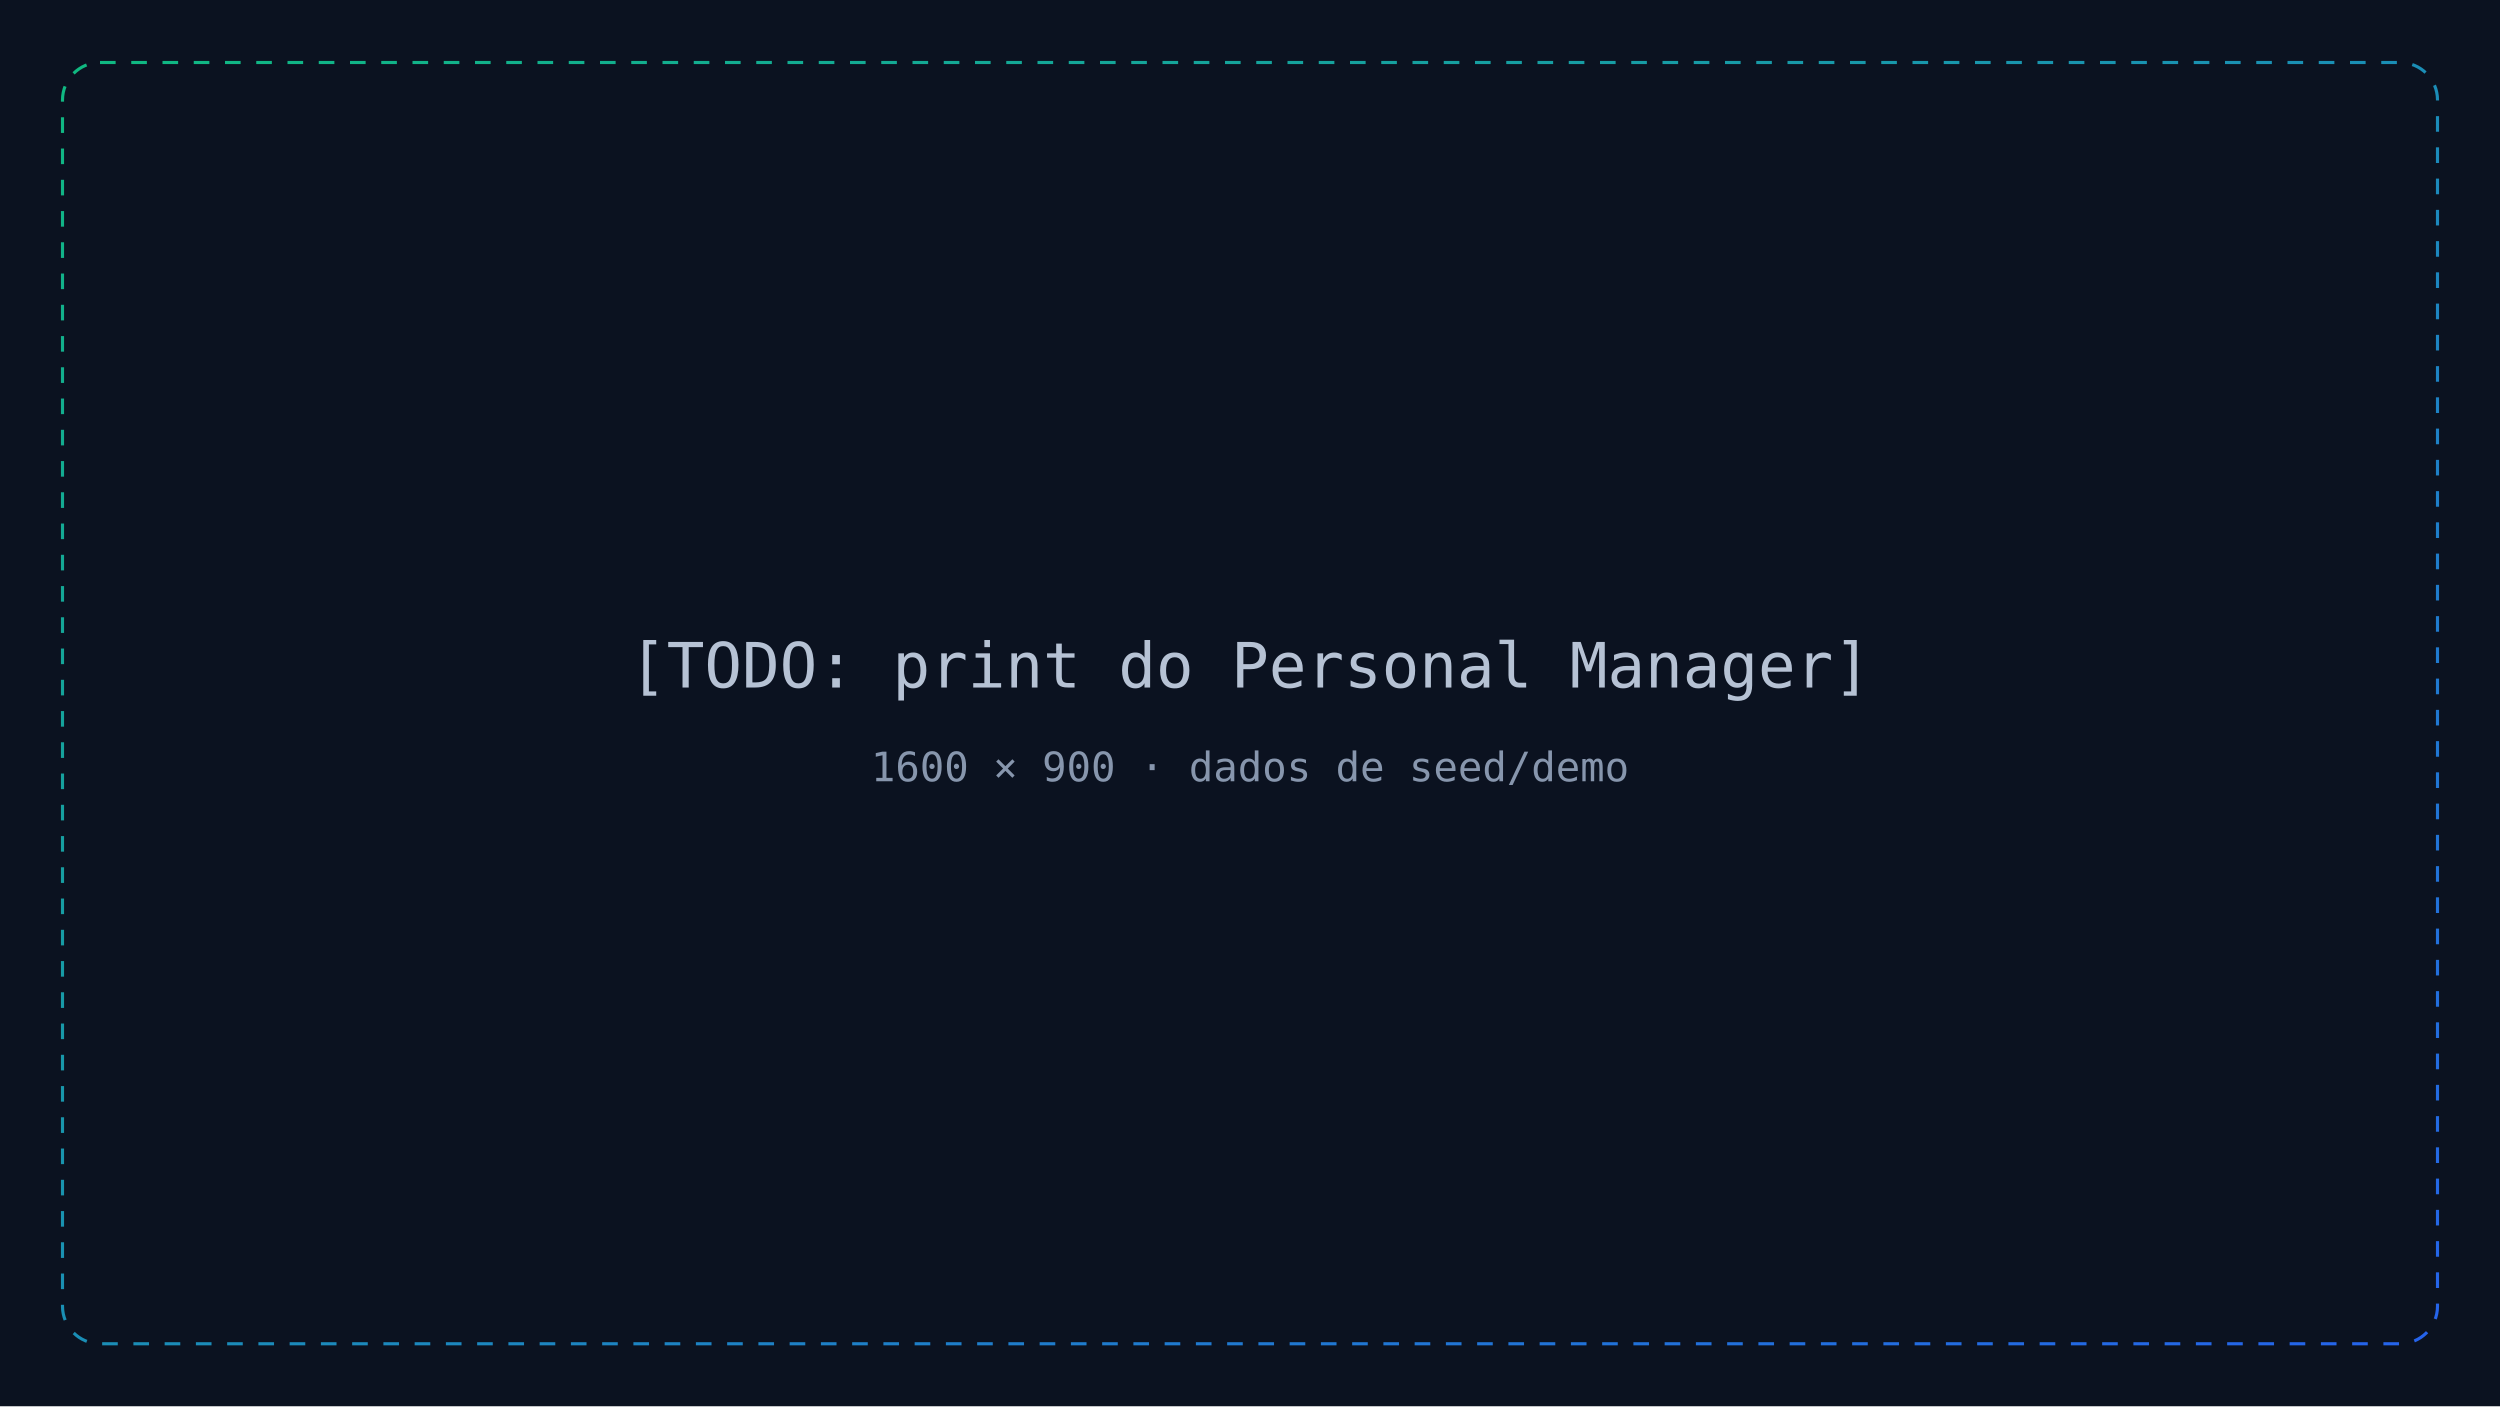
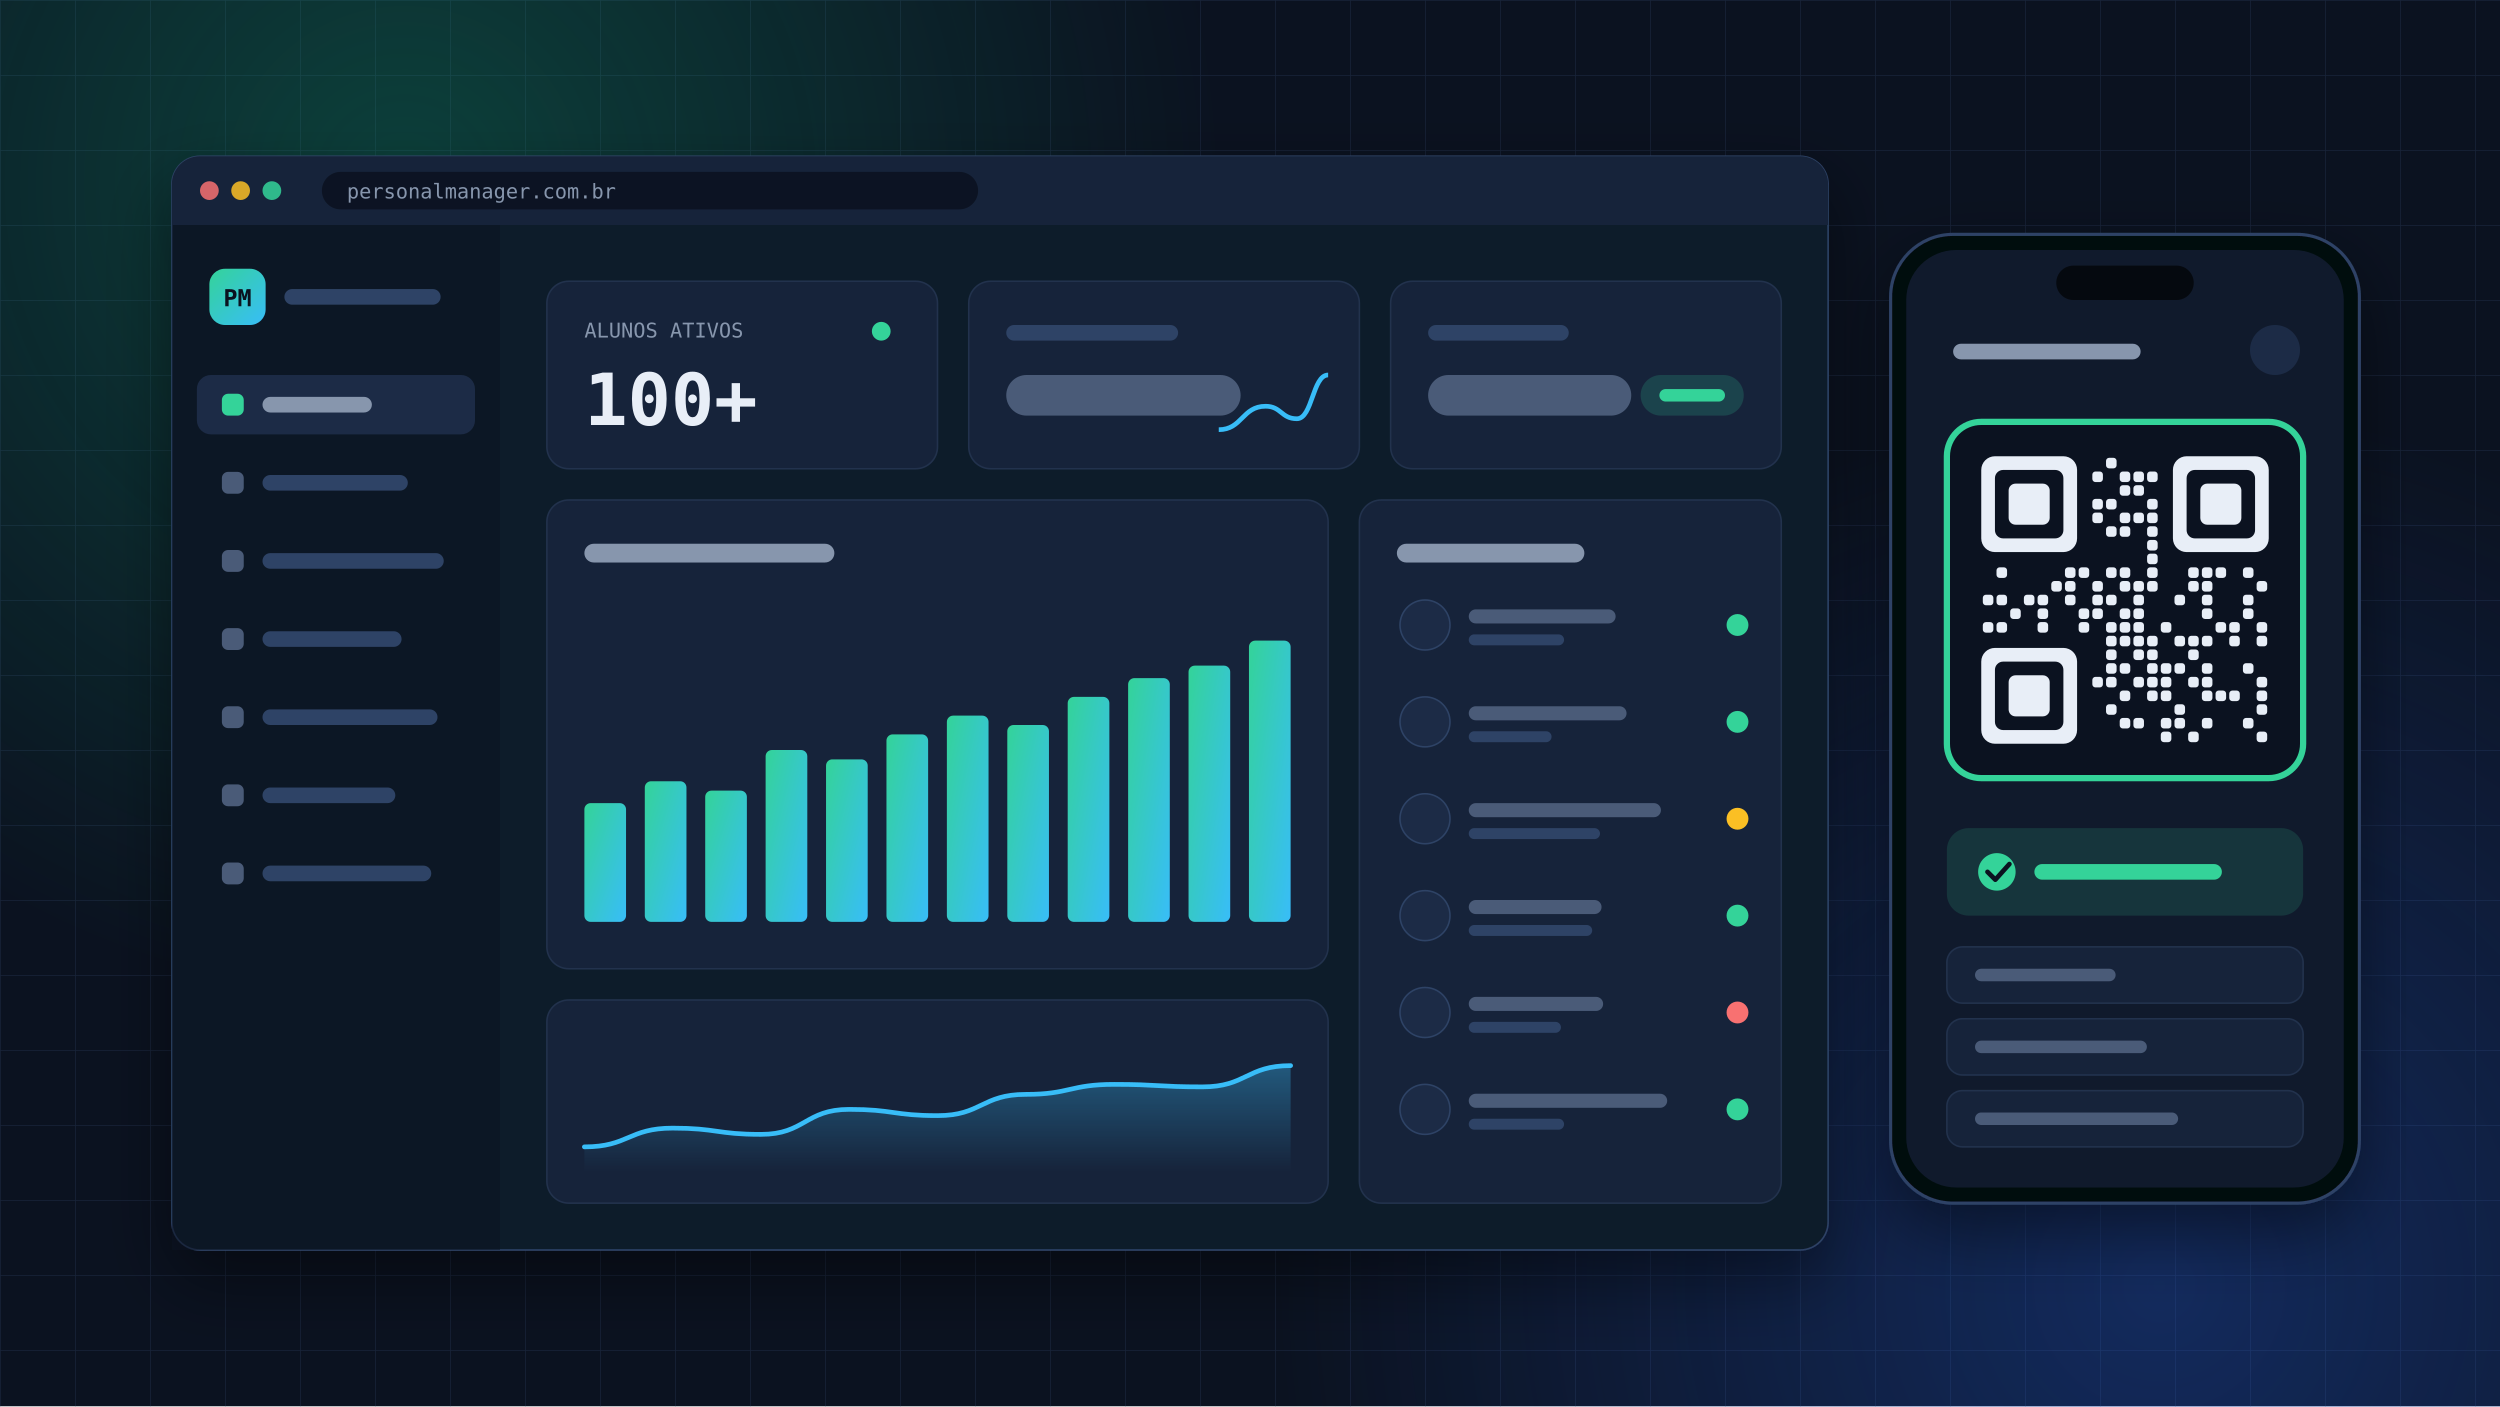
- <svg xmlns="http://www.w3.org/2000/svg" width="1600" height="900" viewBox="0 0 1600 900" role="img" aria-label="TODO: capa do Personal Manager">
+ <svg xmlns="http://www.w3.org/2000/svg" width="1600" height="900" viewBox="0 0 1600 900">
  <defs>
-     <linearGradient id="g" x1="0" y1="0" x2="1" y2="1">
-       <stop offset="0" stop-color="#10B981" />
-       <stop offset="1" stop-color="#2563EB" />
+     <linearGradient id="grad" x1="0" y1="0" x2="1" y2="1">
+       <stop offset="0" stop-color="#34D399" />
+       <stop offset="1" stop-color="#38BDF8" />
    </linearGradient>
+     <linearGradient id="gradH" x1="0" y1="0" x2="1" y2="0">
+       <stop offset="0" stop-color="#34D399" />
+       <stop offset="1" stop-color="#38BDF8" />
+     </linearGradient>
+     <linearGradient id="fadeDown" x1="0" y1="0" x2="0" y2="1">
+       <stop offset="0" stop-color="#34D399" stop-opacity="0.35" />
+       <stop offset="1" stop-color="#34D399" stop-opacity="0" />
+     </linearGradient>
+     <linearGradient id="fadeDownBlue" x1="0" y1="0" x2="0" y2="1">
+       <stop offset="0" stop-color="#38BDF8" stop-opacity="0.35" />
+       <stop offset="1" stop-color="#38BDF8" stop-opacity="0" />
+     </linearGradient>
+     <radialGradient id="glowG">
+       <stop offset="0" stop-color="#10B981" stop-opacity="0.28" />
+       <stop offset="1" stop-color="#10B981" stop-opacity="0" />
+     </radialGradient>
+     <radialGradient id="glowB">
+       <stop offset="0" stop-color="#2563EB" stop-opacity="0.30" />
+       <stop offset="1" stop-color="#2563EB" stop-opacity="0" />
+     </radialGradient>
+     <pattern id="grid" width="48" height="48" patternUnits="userSpaceOnUse">
+       <path d="M48 0H0V48" fill="none" stroke="#22324D" stroke-width="1" />
+     </pattern>
+     <filter id="shadow" x="-10%" y="-10%" width="120%" height="130%">
+       <feDropShadow dx="0" dy="18" stdDeviation="22" flood-color="#000" flood-opacity="0.45" />
+     </filter>
  </defs>
-   <rect width="1600" height="900" fill="#0B1220" />
-   <rect x="40" y="40" width="1520" height="820" rx="24" fill="none" stroke="url(#g)" stroke-width="2" stroke-dasharray="10 10" />
-   <text x="800" y="440" fill="#B6C2D4" font-family="monospace" font-size="40" text-anchor="middle">[TODO: print do Personal Manager]</text>
-   <text x="800" y="500" fill="#8796AD" font-family="monospace" font-size="26" text-anchor="middle">1600 × 900 · dados de seed/demo</text>
+   <rect x="0" y="0" width="1600" height="900" fill="#0B1220" />
+   <rect x="0" y="0" width="1600" height="900" fill="url(#grid)" opacity="0.55" />
+   <circle cx="260" cy="120" r="520" fill="url(#glowG)" />
+   <circle cx="1380" cy="820" r="560" fill="url(#glowB)" />
+   <g>
+     <rect x="110" y="100" width="1060" height="700" rx="18" fill="#101A2C" stroke="#2E4366" filter="url(#shadow)" />
+     <path d="M110 118a18 18 0 0 1 18 -18h1024a18 18 0 0 1 18 18v26h-1060z" fill="#16233A" />
+     <circle cx="134" cy="122" r="6" fill="#F87171" opacity="0.85" />
+     <circle cx="154" cy="122" r="6" fill="#FBBF24" opacity="0.85" />
+     <circle cx="174" cy="122" r="6" fill="#34D399" opacity="0.85" />
+     <rect x="206" y="110" width="420" height="24" rx="12" fill="#0B1220" opacity="0.9" />
+     <text x="222" y="127" fill="#8796AD" font-size="13" font-weight="400" font-family="ui-monospace, 'SFMono-Regular', Menlo, Consolas, monospace" text-anchor="start">personalmanager.com.br</text>
+     <rect x="110" y="144" width="210" height="656" fill="#0B1220" opacity="0.55" />
+     <rect x="134" y="172" width="36" height="36" rx="10" fill="url(#grad)" />
+     <text x="152" y="196" fill="#0B1220" font-size="15" font-weight="700" font-family="ui-monospace, 'SFMono-Regular', Menlo, Consolas, monospace" text-anchor="middle">PM</text>
+     <rect x="182" y="185" width="100" height="10" rx="5" fill="#2E4366" />
+     <g>
+       <rect x="126" y="240" width="178" height="38" rx="9" fill="#1C2B46" />
+       <rect x="142" y="252" width="14" height="14" rx="4" fill="#34D399" />
+       <rect x="168" y="254" width="70" height="10" rx="5" fill="#8796AD" />
+     </g>
+     <g>
+       <rect x="126" y="290" width="178" height="38" rx="9" fill="none" />
+       <rect x="142" y="302" width="14" height="14" rx="4" fill="#4A5B78" />
+       <rect x="168" y="304" width="93" height="10" rx="5" fill="#2E4366" />
+     </g>
+     <g>
+       <rect x="126" y="340" width="178" height="38" rx="9" fill="none" />
+       <rect x="142" y="352" width="14" height="14" rx="4" fill="#4A5B78" />
+       <rect x="168" y="354" width="116" height="10" rx="5" fill="#2E4366" />
+     </g>
+     <g>
+       <rect x="126" y="390" width="178" height="38" rx="9" fill="none" />
+       <rect x="142" y="402" width="14" height="14" rx="4" fill="#4A5B78" />
+       <rect x="168" y="404" width="89" height="10" rx="5" fill="#2E4366" />
+     </g>
+     <g>
+       <rect x="126" y="440" width="178" height="38" rx="9" fill="none" />
+       <rect x="142" y="452" width="14" height="14" rx="4" fill="#4A5B78" />
+       <rect x="168" y="454" width="112" height="10" rx="5" fill="#2E4366" />
+     </g>
+     <g>
+       <rect x="126" y="490" width="178" height="38" rx="9" fill="none" />
+       <rect x="142" y="502" width="14" height="14" rx="4" fill="#4A5B78" />
+       <rect x="168" y="504" width="85" height="10" rx="5" fill="#2E4366" />
+     </g>
+     <g>
+       <rect x="126" y="540" width="178" height="38" rx="9" fill="none" />
+       <rect x="142" y="552" width="14" height="14" rx="4" fill="#4A5B78" />
+       <rect x="168" y="554" width="108" height="10" rx="5" fill="#2E4366" />
+     </g>
+     <rect x="350" y="180" width="250" height="120" rx="14" fill="#16233A" stroke="#22324D" />
+     <text x="374" y="216" fill="#8796AD" font-size="13" font-weight="400" font-family="ui-monospace, 'SFMono-Regular', Menlo, Consolas, monospace" text-anchor="start">ALUNOS ATIVOS</text>
+     <text x="374" y="272" fill="#E8EEF7" font-size="46" font-weight="700" font-family="ui-monospace, 'SFMono-Regular', Menlo, Consolas, monospace" text-anchor="start">100+</text>
+     <circle cx="564" cy="212" r="6" fill="#34D399" />
+     <rect x="620" y="180" width="250" height="120" rx="14" fill="#16233A" stroke="#22324D" />
+     <rect x="644" y="208" width="110" height="10" rx="5" fill="#2E4366" />
+     <rect x="644" y="240" width="150" height="26" rx="13" fill="#4A5B78" />
+     <path d="M780 275 C795 275 795 260 810 260 C820 260 820 268 830 268 C840 268 840 240 850 240" fill="none" stroke="#38BDF8" stroke-width="3" />
+     <rect x="890" y="180" width="250" height="120" rx="14" fill="#16233A" stroke="#22324D" />
+     <rect x="914" y="208" width="90" height="10" rx="5" fill="#2E4366" />
+     <rect x="914" y="240" width="130" height="26" rx="13" fill="#4A5B78" />
+     <rect x="1050" y="240" width="66" height="26" rx="13" fill="#34D399" opacity="0.18" />
+     <rect x="1062" y="249" width="42" height="8" rx="4" fill="#34D399" />
+     <rect x="350" y="320" width="500" height="300" rx="14" fill="#16233A" stroke="#22324D" />
+     <rect x="374" y="348" width="160" height="12" rx="6" fill="#8796AD" />
+     <rect x="374" y="514" width="26.667" height="76" rx="4" fill="url(#grad)" />
+     <rect x="412.667" y="500" width="26.667" height="90" rx="4" fill="url(#grad)" />
+     <rect x="451.333" y="506" width="26.667" height="84" rx="4" fill="url(#grad)" />
+     <rect x="490" y="480" width="26.667" height="110" rx="4" fill="url(#grad)" />
+     <rect x="528.667" y="486" width="26.667" height="104" rx="4" fill="url(#grad)" />
+     <rect x="567.333" y="470" width="26.667" height="120" rx="4" fill="url(#grad)" />
+     <rect x="606" y="458" width="26.667" height="132" rx="4" fill="url(#grad)" />
+     <rect x="644.667" y="464" width="26.667" height="126" rx="4" fill="url(#grad)" />
+     <rect x="683.333" y="446" width="26.667" height="144" rx="4" fill="url(#grad)" />
+     <rect x="722" y="434" width="26.667" height="156" rx="4" fill="url(#grad)" />
+     <rect x="760.667" y="426" width="26.667" height="164" rx="4" fill="url(#grad)" />
+     <rect x="799.333" y="410" width="26.667" height="180" rx="4" fill="url(#grad)" />
+     <rect x="870" y="320" width="270" height="450" rx="14" fill="#16233A" stroke="#22324D" />
+     <rect x="894" y="348" width="120" height="12" rx="6" fill="#8796AD" />
+     <g>
+       <circle cx="912" cy="400" r="16" fill="#1C2B46" stroke="#2E4366" />
+       <rect x="940" y="390" width="94" height="9" rx="4.5" fill="#4A5B78" />
+       <rect x="940" y="406" width="61" height="7" rx="3.5" fill="#2E4366" />
+       <circle cx="1112" cy="400" r="7" fill="#34D399" />
+     </g>
+     <g>
+       <circle cx="912" cy="462" r="16" fill="#1C2B46" stroke="#2E4366" />
+       <rect x="940" y="452" width="101" height="9" rx="4.5" fill="#4A5B78" />
+       <rect x="940" y="468" width="53" height="7" rx="3.5" fill="#2E4366" />
+       <circle cx="1112" cy="462" r="7" fill="#34D399" />
+     </g>
+     <g>
+       <circle cx="912" cy="524" r="16" fill="#1C2B46" stroke="#2E4366" />
+       <rect x="940" y="514" width="123" height="9" rx="4.5" fill="#4A5B78" />
+       <rect x="940" y="530" width="84" height="7" rx="3.5" fill="#2E4366" />
+       <circle cx="1112" cy="524" r="7" fill="#FBBF24" />
+     </g>
+     <g>
+       <circle cx="912" cy="586" r="16" fill="#1C2B46" stroke="#2E4366" />
+       <rect x="940" y="576" width="85" height="9" rx="4.5" fill="#4A5B78" />
+       <rect x="940" y="592" width="79" height="7" rx="3.5" fill="#2E4366" />
+       <circle cx="1112" cy="586" r="7" fill="#34D399" />
+     </g>
+     <g>
+       <circle cx="912" cy="648" r="16" fill="#1C2B46" stroke="#2E4366" />
+       <rect x="940" y="638" width="86" height="9" rx="4.5" fill="#4A5B78" />
+       <rect x="940" y="654" width="59" height="7" rx="3.5" fill="#2E4366" />
+       <circle cx="1112" cy="648" r="7" fill="#F87171" />
+     </g>
+     <g>
+       <circle cx="912" cy="710" r="16" fill="#1C2B46" stroke="#2E4366" />
+       <rect x="940" y="700" width="127" height="9" rx="4.5" fill="#4A5B78" />
+       <rect x="940" y="716" width="61" height="7" rx="3.5" fill="#2E4366" />
+       <circle cx="1112" cy="710" r="7" fill="#34D399" />
+     </g>
+     <rect x="350" y="640" width="500" height="130" rx="14" fill="#16233A" stroke="#22324D" />
+     <path d="M374 734 C402.25 734 402.25 722 430.5 722 C458.75 722 458.75 726 487 726 C515.25 726 515.25 710 543.5 710 C571.75 710 571.75 714 600 714 C628.25 714 628.25 700.4 656.5 700.4 C684.75 700.4 684.75 694 713 694 C741.25 694 741.25 695.6 769.5 695.6 C797.75 695.6 797.75 682 826 682 L826 750 L374 750 Z" fill="url(#fadeDownBlue)" />
+     <path d="M374 734 C402.25 734 402.25 722 430.5 722 C458.75 722 458.75 726 487 726 C515.25 726 515.25 710 543.5 710 C571.75 710 571.75 714 600 714 C628.25 714 628.25 700.4 656.5 700.4 C684.75 700.4 684.75 694 713 694 C741.25 694 741.25 695.6 769.5 695.6 C797.75 695.6 797.75 682 826 682" fill="none" stroke="#38BDF8" stroke-width="3" stroke-linecap="round" />
+   </g>
+   <g>
+     <rect x="1210" y="150" width="300" height="620" rx="40" fill="#05090F" stroke="#2E4366" stroke-width="2" filter="url(#shadow)" />
+     <rect x="1220" y="160" width="280" height="600" rx="32" fill="#101A2C" />
+     <rect x="1316" y="170" width="88" height="22" rx="11" fill="#05090F" />
+     <rect x="1250" y="220" width="120" height="10" rx="5" fill="#8796AD" />
+     <circle cx="1456" cy="224" r="16" fill="#1C2B46" />
+     <rect x="1246" y="270" width="228" height="228" rx="22" fill="#0B1220" stroke="#34D399" stroke-width="4" />
+     <rect x="1269" y="380.619" width="6.762" height="6.762" fill="#E8EEF7" rx="2" />
+     <rect x="1269" y="398.143" width="6.762" height="6.762" fill="#E8EEF7" rx="2" />
+     <rect x="1277.762" y="363.095" width="6.762" height="6.762" fill="#E8EEF7" rx="2" />
+     <rect x="1277.762" y="380.619" width="6.762" height="6.762" fill="#E8EEF7" rx="2" />
+     <rect x="1277.762" y="398.143" width="6.762" height="6.762" fill="#E8EEF7" rx="2" />
+     <rect x="1286.524" y="389.381" width="6.762" height="6.762" fill="#E8EEF7" rx="2" />
+     <rect x="1295.286" y="380.619" width="6.762" height="6.762" fill="#E8EEF7" rx="2" />
+     <rect x="1304.048" y="380.619" width="6.762" height="6.762" fill="#E8EEF7" rx="2" />
+     <rect x="1304.048" y="389.381" width="6.762" height="6.762" fill="#E8EEF7" rx="2" />
+     <rect x="1304.048" y="398.143" width="6.762" height="6.762" fill="#E8EEF7" rx="2" />
+     <rect x="1312.81" y="371.857" width="6.762" height="6.762" fill="#E8EEF7" rx="2" />
+     <rect x="1321.571" y="363.095" width="6.762" height="6.762" fill="#E8EEF7" rx="2" />
+     <rect x="1321.571" y="371.857" width="6.762" height="6.762" fill="#E8EEF7" rx="2" />
+     <rect x="1321.571" y="380.619" width="6.762" height="6.762" fill="#E8EEF7" rx="2" />
+     <rect x="1330.333" y="363.095" width="6.762" height="6.762" fill="#E8EEF7" rx="2" />
+     <rect x="1330.333" y="389.381" width="6.762" height="6.762" fill="#E8EEF7" rx="2" />
+     <rect x="1330.333" y="398.143" width="6.762" height="6.762" fill="#E8EEF7" rx="2" />
+     <rect x="1339.095" y="301.762" width="6.762" height="6.762" fill="#E8EEF7" rx="2" />
+     <rect x="1339.095" y="319.286" width="6.762" height="6.762" fill="#E8EEF7" rx="2" />
+     <rect x="1339.095" y="328.048" width="6.762" height="6.762" fill="#E8EEF7" rx="2" />
+     <rect x="1339.095" y="371.857" width="6.762" height="6.762" fill="#E8EEF7" rx="2" />
+     <rect x="1339.095" y="380.619" width="6.762" height="6.762" fill="#E8EEF7" rx="2" />
+     <rect x="1339.095" y="389.381" width="6.762" height="6.762" fill="#E8EEF7" rx="2" />
+     <rect x="1339.095" y="433.19" width="6.762" height="6.762" fill="#E8EEF7" rx="2" />
+     <rect x="1347.857" y="293" width="6.762" height="6.762" fill="#E8EEF7" rx="2" />
+     <rect x="1347.857" y="319.286" width="6.762" height="6.762" fill="#E8EEF7" rx="2" />
+     <rect x="1347.857" y="336.81" width="6.762" height="6.762" fill="#E8EEF7" rx="2" />
+     <rect x="1347.857" y="363.095" width="6.762" height="6.762" fill="#E8EEF7" rx="2" />
+     <rect x="1347.857" y="380.619" width="6.762" height="6.762" fill="#E8EEF7" rx="2" />
+     <rect x="1347.857" y="398.143" width="6.762" height="6.762" fill="#E8EEF7" rx="2" />
+     <rect x="1347.857" y="406.905" width="6.762" height="6.762" fill="#E8EEF7" rx="2" />
+     <rect x="1347.857" y="415.667" width="6.762" height="6.762" fill="#E8EEF7" rx="2" />
+     <rect x="1347.857" y="424.429" width="6.762" height="6.762" fill="#E8EEF7" rx="2" />
+     <rect x="1347.857" y="433.19" width="6.762" height="6.762" fill="#E8EEF7" rx="2" />
+     <rect x="1347.857" y="450.714" width="6.762" height="6.762" fill="#E8EEF7" rx="2" />
+     <rect x="1356.619" y="301.762" width="6.762" height="6.762" fill="#E8EEF7" rx="2" />
+     <rect x="1356.619" y="310.524" width="6.762" height="6.762" fill="#E8EEF7" rx="2" />
+     <rect x="1356.619" y="328.048" width="6.762" height="6.762" fill="#E8EEF7" rx="2" />
+     <rect x="1356.619" y="336.81" width="6.762" height="6.762" fill="#E8EEF7" rx="2" />
+     <rect x="1356.619" y="363.095" width="6.762" height="6.762" fill="#E8EEF7" rx="2" />
+     <rect x="1356.619" y="371.857" width="6.762" height="6.762" fill="#E8EEF7" rx="2" />
+     <rect x="1356.619" y="389.381" width="6.762" height="6.762" fill="#E8EEF7" rx="2" />
+     <rect x="1356.619" y="398.143" width="6.762" height="6.762" fill="#E8EEF7" rx="2" />
+     <rect x="1356.619" y="406.905" width="6.762" height="6.762" fill="#E8EEF7" rx="2" />
+     <rect x="1356.619" y="424.429" width="6.762" height="6.762" fill="#E8EEF7" rx="2" />
+     <rect x="1356.619" y="441.952" width="6.762" height="6.762" fill="#E8EEF7" rx="2" />
+     <rect x="1356.619" y="459.476" width="6.762" height="6.762" fill="#E8EEF7" rx="2" />
+     <rect x="1365.381" y="301.762" width="6.762" height="6.762" fill="#E8EEF7" rx="2" />
+     <rect x="1365.381" y="310.524" width="6.762" height="6.762" fill="#E8EEF7" rx="2" />
+     <rect x="1365.381" y="328.048" width="6.762" height="6.762" fill="#E8EEF7" rx="2" />
+     <rect x="1365.381" y="371.857" width="6.762" height="6.762" fill="#E8EEF7" rx="2" />
+     <rect x="1365.381" y="380.619" width="6.762" height="6.762" fill="#E8EEF7" rx="2" />
+     <rect x="1365.381" y="389.381" width="6.762" height="6.762" fill="#E8EEF7" rx="2" />
+     <rect x="1365.381" y="398.143" width="6.762" height="6.762" fill="#E8EEF7" rx="2" />
+     <rect x="1365.381" y="406.905" width="6.762" height="6.762" fill="#E8EEF7" rx="2" />
+     <rect x="1365.381" y="415.667" width="6.762" height="6.762" fill="#E8EEF7" rx="2" />
+     <rect x="1365.381" y="433.19" width="6.762" height="6.762" fill="#E8EEF7" rx="2" />
+     <rect x="1365.381" y="459.476" width="6.762" height="6.762" fill="#E8EEF7" rx="2" />
+     <rect x="1374.143" y="301.762" width="6.762" height="6.762" fill="#E8EEF7" rx="2" />
+     <rect x="1374.143" y="319.286" width="6.762" height="6.762" fill="#E8EEF7" rx="2" />
+     <rect x="1374.143" y="328.048" width="6.762" height="6.762" fill="#E8EEF7" rx="2" />
+     <rect x="1374.143" y="336.81" width="6.762" height="6.762" fill="#E8EEF7" rx="2" />
+     <rect x="1374.143" y="345.571" width="6.762" height="6.762" fill="#E8EEF7" rx="2" />
+     <rect x="1374.143" y="354.333" width="6.762" height="6.762" fill="#E8EEF7" rx="2" />
+     <rect x="1374.143" y="363.095" width="6.762" height="6.762" fill="#E8EEF7" rx="2" />
+     <rect x="1374.143" y="371.857" width="6.762" height="6.762" fill="#E8EEF7" rx="2" />
+     <rect x="1374.143" y="406.905" width="6.762" height="6.762" fill="#E8EEF7" rx="2" />
+     <rect x="1374.143" y="415.667" width="6.762" height="6.762" fill="#E8EEF7" rx="2" />
+     <rect x="1374.143" y="424.429" width="6.762" height="6.762" fill="#E8EEF7" rx="2" />
+     <rect x="1374.143" y="433.19" width="6.762" height="6.762" fill="#E8EEF7" rx="2" />
+     <rect x="1374.143" y="441.952" width="6.762" height="6.762" fill="#E8EEF7" rx="2" />
+     <rect x="1382.905" y="398.143" width="6.762" height="6.762" fill="#E8EEF7" rx="2" />
+     <rect x="1382.905" y="424.429" width="6.762" height="6.762" fill="#E8EEF7" rx="2" />
+     <rect x="1382.905" y="433.19" width="6.762" height="6.762" fill="#E8EEF7" rx="2" />
+     <rect x="1382.905" y="441.952" width="6.762" height="6.762" fill="#E8EEF7" rx="2" />
+     <rect x="1382.905" y="459.476" width="6.762" height="6.762" fill="#E8EEF7" rx="2" />
+     <rect x="1382.905" y="468.238" width="6.762" height="6.762" fill="#E8EEF7" rx="2" />
+     <rect x="1391.667" y="380.619" width="6.762" height="6.762" fill="#E8EEF7" rx="2" />
+     <rect x="1391.667" y="406.905" width="6.762" height="6.762" fill="#E8EEF7" rx="2" />
+     <rect x="1391.667" y="424.429" width="6.762" height="6.762" fill="#E8EEF7" rx="2" />
+     <rect x="1391.667" y="450.714" width="6.762" height="6.762" fill="#E8EEF7" rx="2" />
+     <rect x="1391.667" y="459.476" width="6.762" height="6.762" fill="#E8EEF7" rx="2" />
+     <rect x="1400.429" y="363.095" width="6.762" height="6.762" fill="#E8EEF7" rx="2" />
+     <rect x="1400.429" y="371.857" width="6.762" height="6.762" fill="#E8EEF7" rx="2" />
+     <rect x="1400.429" y="406.905" width="6.762" height="6.762" fill="#E8EEF7" rx="2" />
+     <rect x="1400.429" y="415.667" width="6.762" height="6.762" fill="#E8EEF7" rx="2" />
+     <rect x="1400.429" y="433.19" width="6.762" height="6.762" fill="#E8EEF7" rx="2" />
+     <rect x="1400.429" y="468.238" width="6.762" height="6.762" fill="#E8EEF7" rx="2" />
+     <rect x="1409.19" y="363.095" width="6.762" height="6.762" fill="#E8EEF7" rx="2" />
+     <rect x="1409.19" y="371.857" width="6.762" height="6.762" fill="#E8EEF7" rx="2" />
+     <rect x="1409.19" y="380.619" width="6.762" height="6.762" fill="#E8EEF7" rx="2" />
+     <rect x="1409.19" y="389.381" width="6.762" height="6.762" fill="#E8EEF7" rx="2" />
+     <rect x="1409.19" y="406.905" width="6.762" height="6.762" fill="#E8EEF7" rx="2" />
+     <rect x="1409.19" y="424.429" width="6.762" height="6.762" fill="#E8EEF7" rx="2" />
+     <rect x="1409.19" y="433.19" width="6.762" height="6.762" fill="#E8EEF7" rx="2" />
+     <rect x="1409.19" y="441.952" width="6.762" height="6.762" fill="#E8EEF7" rx="2" />
+     <rect x="1409.19" y="459.476" width="6.762" height="6.762" fill="#E8EEF7" rx="2" />
+     <rect x="1417.952" y="363.095" width="6.762" height="6.762" fill="#E8EEF7" rx="2" />
+     <rect x="1417.952" y="398.143" width="6.762" height="6.762" fill="#E8EEF7" rx="2" />
+     <rect x="1417.952" y="441.952" width="6.762" height="6.762" fill="#E8EEF7" rx="2" />
+     <rect x="1426.714" y="398.143" width="6.762" height="6.762" fill="#E8EEF7" rx="2" />
+     <rect x="1426.714" y="406.905" width="6.762" height="6.762" fill="#E8EEF7" rx="2" />
+     <rect x="1426.714" y="441.952" width="6.762" height="6.762" fill="#E8EEF7" rx="2" />
+     <rect x="1435.476" y="363.095" width="6.762" height="6.762" fill="#E8EEF7" rx="2" />
+     <rect x="1435.476" y="380.619" width="6.762" height="6.762" fill="#E8EEF7" rx="2" />
+     <rect x="1435.476" y="389.381" width="6.762" height="6.762" fill="#E8EEF7" rx="2" />
+     <rect x="1435.476" y="424.429" width="6.762" height="6.762" fill="#E8EEF7" rx="2" />
+     <rect x="1435.476" y="459.476" width="6.762" height="6.762" fill="#E8EEF7" rx="2" />
+     <rect x="1444.238" y="371.857" width="6.762" height="6.762" fill="#E8EEF7" rx="2" />
+     <rect x="1444.238" y="398.143" width="6.762" height="6.762" fill="#E8EEF7" rx="2" />
+     <rect x="1444.238" y="406.905" width="6.762" height="6.762" fill="#E8EEF7" rx="2" />
+     <rect x="1444.238" y="433.19" width="6.762" height="6.762" fill="#E8EEF7" rx="2" />
+     <rect x="1444.238" y="441.952" width="6.762" height="6.762" fill="#E8EEF7" rx="2" />
+     <rect x="1444.238" y="450.714" width="6.762" height="6.762" fill="#E8EEF7" rx="2" />
+     <rect x="1444.238" y="468.238" width="6.762" height="6.762" fill="#E8EEF7" rx="2" />
+     <rect x="1268" y="292" width="61.333" height="61.333" fill="#E8EEF7" rx="8.762" />
+     <rect x="1276.762" y="300.762" width="43.81" height="43.81" fill="#0B1220" rx="5.257" />
+     <rect x="1285.524" y="309.524" width="26.286" height="26.286" fill="#E8EEF7" rx="4.381" />
+     <rect x="1390.667" y="292" width="61.333" height="61.333" fill="#E8EEF7" rx="8.762" />
+     <rect x="1399.429" y="300.762" width="43.81" height="43.81" fill="#0B1220" rx="5.257" />
+     <rect x="1408.19" y="309.524" width="26.286" height="26.286" fill="#E8EEF7" rx="4.381" />
+     <rect x="1268" y="414.667" width="61.333" height="61.333" fill="#E8EEF7" rx="8.762" />
+     <rect x="1276.762" y="423.429" width="43.81" height="43.81" fill="#0B1220" rx="5.257" />
+     <rect x="1285.524" y="432.19" width="26.286" height="26.286" fill="#E8EEF7" rx="4.381" />
+     <rect x="1246" y="530" width="228" height="56" rx="14" fill="#34D399" opacity="0.15" />
+     <circle cx="1278" cy="558" r="12" fill="#34D399" />
+     <path d="M1272 558 l5 5 l9 -10" fill="none" stroke="#0B1220" stroke-width="3" stroke-linecap="round" stroke-linejoin="round" />
+     <rect x="1302" y="553" width="120" height="10" rx="5" fill="#34D399" />
+     <g>
+       <rect x="1246" y="606" width="228" height="36" rx="10" fill="#16233A" stroke="#22324D" />
+       <rect x="1264" y="620" width="90" height="8" rx="4" fill="#4A5B78" />
+     </g>
+     <g>
+       <rect x="1246" y="652" width="228" height="36" rx="10" fill="#16233A" stroke="#22324D" />
+       <rect x="1264" y="666" width="110" height="8" rx="4" fill="#4A5B78" />
+     </g>
+     <g>
+       <rect x="1246" y="698" width="228" height="36" rx="10" fill="#16233A" stroke="#22324D" />
+       <rect x="1264" y="712" width="130" height="8" rx="4" fill="#4A5B78" />
+     </g>
+   </g>
</svg>
